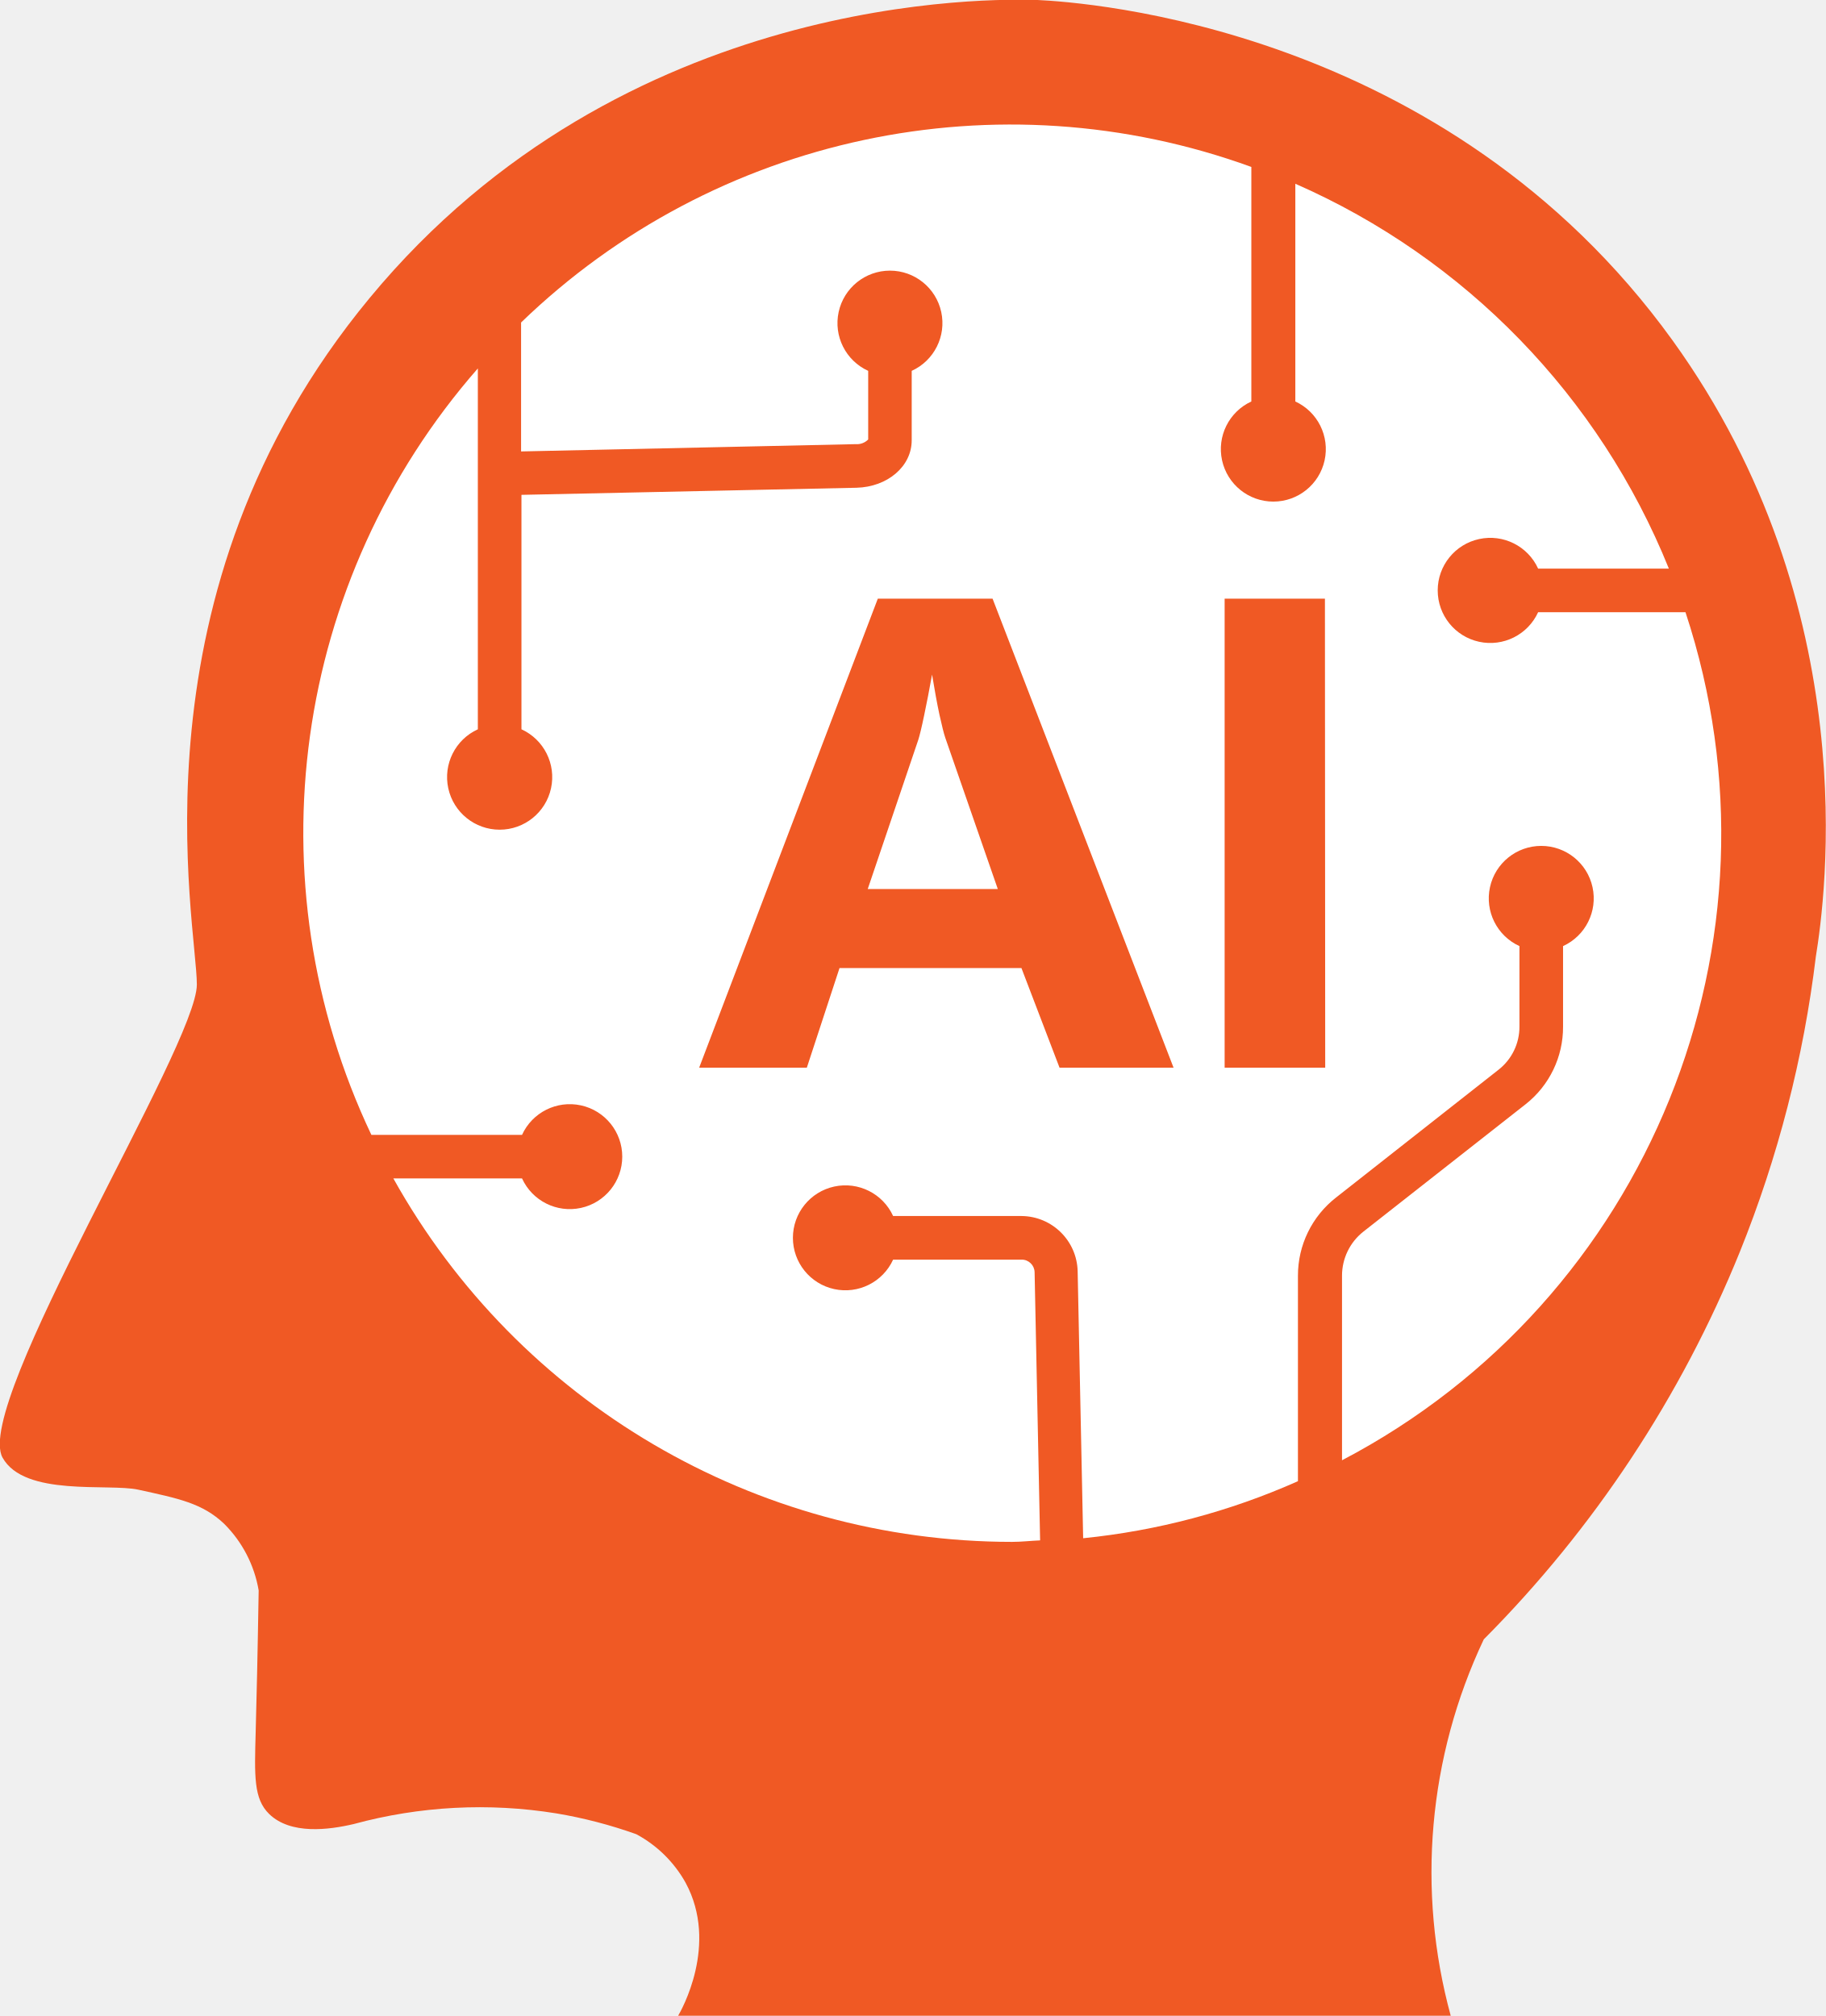
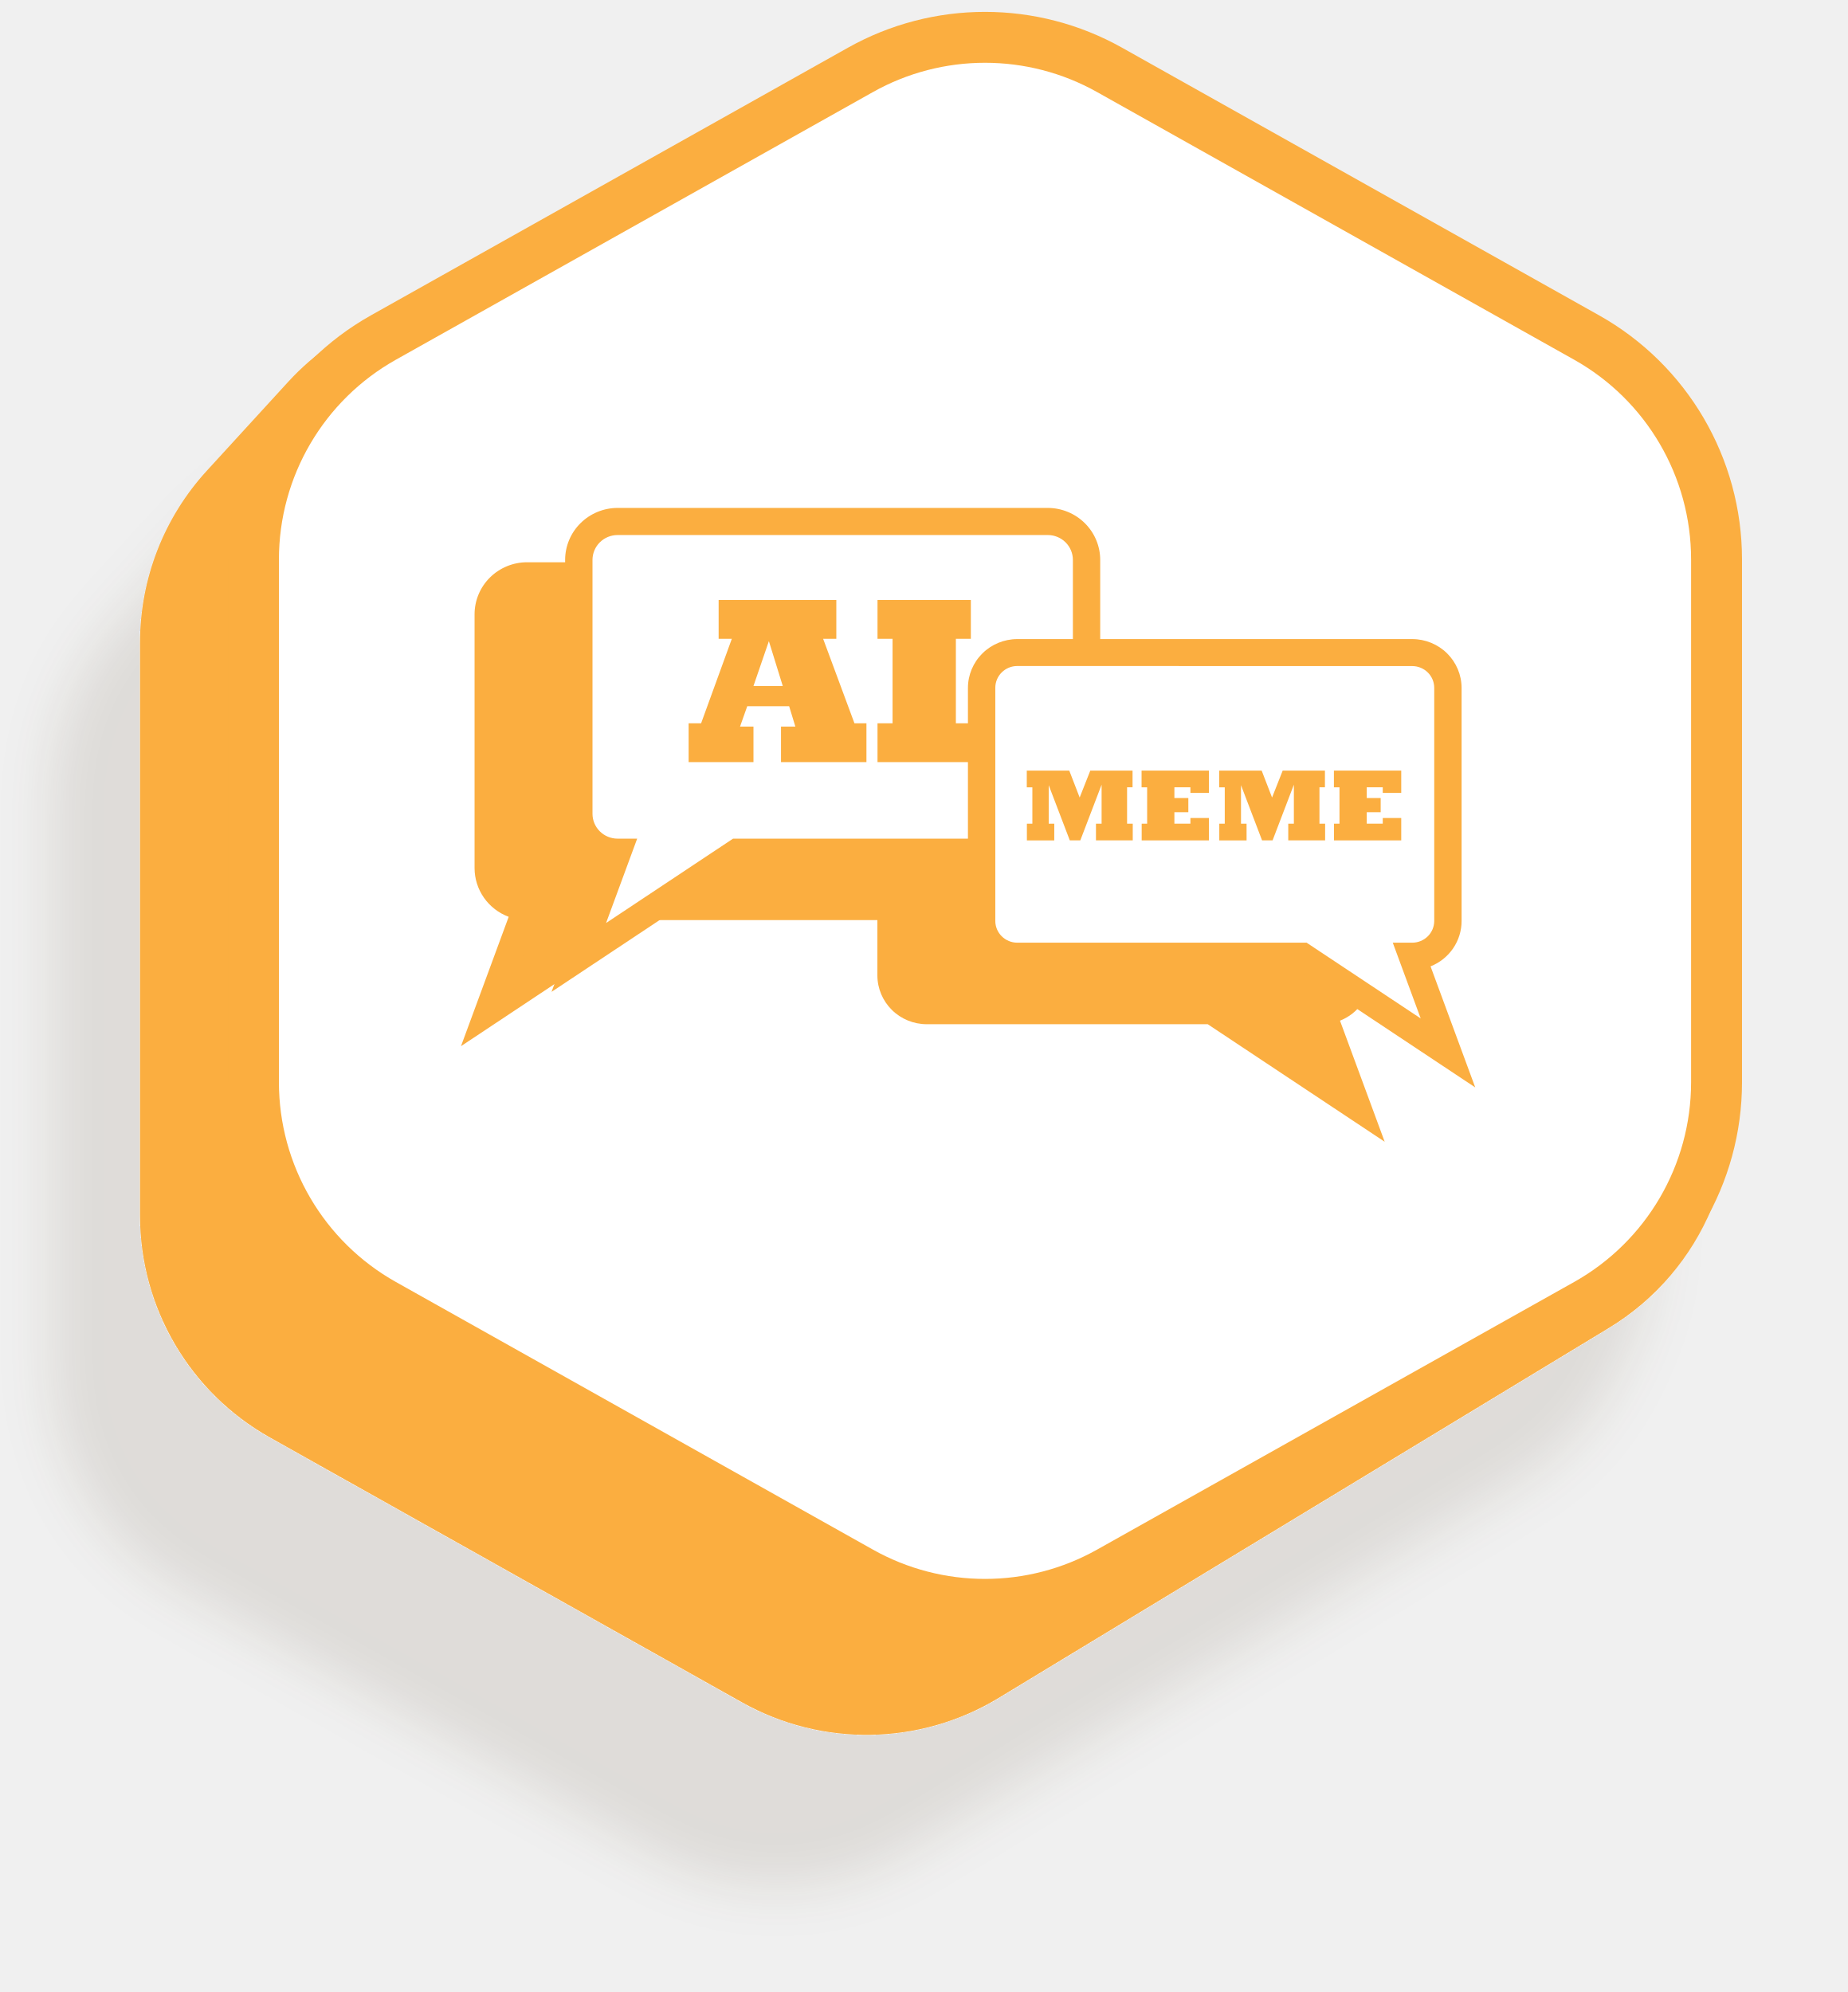
- <svg xmlns="http://www.w3.org/2000/svg" viewBox="0 0 195.52 215.92">
+ <svg xmlns="http://www.w3.org/2000/svg" width="102" height="110" viewBox="0 0 102 110" fill="none">
+   <g filter="url(#filter0_d_397_5680)">
+     <path d="M42.002 9.659C45.883 8.202 50.208 8.531 53.822 10.559L83.149 27.015C86.569 28.933 89.031 32.194 89.942 36.008L95.206 58.054C96.625 63.994 94.045 70.17 88.823 73.337L55.135 93.764C50.801 96.391 45.389 96.483 40.969 94.003L14.908 79.38C10.475 76.892 7.73 72.205 7.73 67.122L7.73 35.486C7.73 31.973 9.046 28.587 11.418 25.996L15.907 21.091C17.402 19.458 19.261 18.201 21.333 17.423L42.002 9.659Z" fill="#FBAE40" />
+     <path d="M47.509 3.859C51.781 1.462 56.992 1.462 61.264 3.859L87.601 18.637C92.034 21.124 94.778 25.811 94.778 30.894L94.778 59.762C94.778 64.845 92.034 69.532 87.601 72.019L61.264 86.796C56.992 89.194 51.781 89.194 47.509 86.796L21.173 72.019C16.74 69.532 13.995 64.845 13.995 59.762L13.995 30.894C13.995 25.811 16.74 21.124 21.173 18.637L47.509 3.859Z" fill="white" stroke="#FBAE40" stroke-width="2.811" />
+   </g>
+   <path d="M54.992 47.938C54.992 48.501 54.766 49.04 54.365 49.438C53.963 49.836 53.418 50.059 52.85 50.059H35.705L26.959 55.87L29.101 50.059C28.533 50.059 27.988 49.836 27.586 49.438C27.184 49.04 26.959 48.501 26.959 47.938V33.918C26.959 33.355 27.184 32.816 27.586 32.418C27.988 32.02 28.533 31.797 29.101 31.797H52.85C53.131 31.797 53.41 31.852 53.67 31.958C53.93 32.065 54.166 32.221 54.365 32.418C54.564 32.615 54.721 32.849 54.829 33.106C54.937 33.364 54.992 33.639 54.992 33.918V47.938Z" fill="#FBAE40" />
+   <path d="M25.453 57.771L28.087 50.627C27.534 50.421 27.058 50.054 26.721 49.574C26.384 49.093 26.204 48.523 26.203 47.938V33.918C26.204 33.157 26.509 32.428 27.052 31.89C27.596 31.352 28.332 31.049 29.1 31.048H52.85C53.618 31.049 54.355 31.352 54.898 31.89C55.441 32.428 55.747 33.157 55.747 33.918V47.938C55.746 48.699 55.441 49.428 54.898 49.966C54.354 50.504 53.618 50.807 52.85 50.808H35.935L25.453 57.771ZM29.1 32.545C28.733 32.545 28.381 32.69 28.12 32.947C27.861 33.205 27.714 33.554 27.714 33.918V47.938C27.714 48.302 27.861 48.651 28.12 48.908C28.381 49.166 28.733 49.311 29.1 49.311H30.181L28.463 53.969L35.475 49.311H52.853C53.22 49.311 53.573 49.166 53.833 48.908C54.093 48.651 54.239 48.302 54.239 47.938V33.918C54.239 33.554 54.093 33.205 53.833 32.947C53.573 32.69 53.22 32.545 52.853 32.545H29.1Z" fill="#FBAE40" />
+   <path d="M36.602 45.084H33.022V42.941H33.711L35.407 38.276H34.679V36.133H41.177V38.276H40.449L42.178 42.941H42.84V45.084H38.123V43.121H38.915L38.572 41.999H36.258L35.861 43.121H36.602V45.084ZM37.453 38.404L36.602 40.882H38.22L37.453 38.404Z" fill="#FBAE40" />
+   <path d="M48.605 45.084H43.451V42.941H44.282V38.276H43.451V36.133H48.605V38.276H47.778V42.941H48.604L48.605 45.084Z" fill="#FBAE40" />
+   <path d="M49.196 53.858C49.197 54.374 49.404 54.868 49.773 55.233C50.141 55.597 50.64 55.803 51.161 55.804H66.911L74.945 61.141L72.981 55.804C73.502 55.803 74.001 55.597 74.369 55.233C74.737 54.868 74.945 54.374 74.945 53.858V40.979C74.945 40.463 74.739 39.968 74.37 39.603C74.002 39.239 73.502 39.034 72.981 39.034H51.164C50.643 39.034 50.143 39.239 49.775 39.603C49.406 39.968 49.199 40.463 49.199 40.979L49.196 53.858Z" fill="#FBAE40" />
+   <path d="M76.454 63.048L66.684 56.558H51.164C50.443 56.556 49.752 56.272 49.242 55.767C48.733 55.262 48.445 54.578 48.444 53.864V40.985C48.445 40.271 48.732 39.587 49.242 39.082C49.752 38.577 50.443 38.293 51.164 38.291H72.981C73.702 38.293 74.393 38.577 74.903 39.082C75.412 39.587 75.699 40.271 75.701 40.985V53.858C75.701 54.398 75.537 54.924 75.232 55.371C74.926 55.817 74.493 56.163 73.987 56.363L76.454 63.048ZM51.164 39.778C50.843 39.779 50.537 39.905 50.31 40.13C50.084 40.354 49.956 40.658 49.955 40.975V53.858C49.956 54.175 50.084 54.479 50.31 54.703C50.537 54.928 50.843 55.054 51.164 55.056H67.144L73.443 59.24L71.901 55.056H72.981C73.301 55.054 73.608 54.928 73.835 54.703C74.061 54.479 74.189 54.175 74.19 53.858V40.979C74.189 40.662 74.061 40.358 73.835 40.134C73.608 39.91 73.301 39.783 72.981 39.782L51.164 39.778Z" fill="#FBAE40" />
+   <path d="M53.21 49.407H51.699V48.484H52.001V46.477H51.693V45.553H54.039L54.613 47.04L55.2 45.553H57.533V46.475H57.231V48.483H57.544V49.405H55.513V48.483H55.824V46.331L54.649 49.405H54.068L52.904 46.358V48.483H53.212L53.21 49.407Z" fill="#FBAE40" />
+   <path d="M61.748 49.407H58.037V48.484H58.339V46.477H58.031V45.553H61.748V46.785H60.727V46.475H59.843V47.068H60.613V47.851H59.843V48.483H60.727V48.171H61.748V49.407Z" fill="#FBAE40" />
+   <path d="M63.829 49.407H62.322V48.484H62.624V46.477H62.316V45.553H64.662L65.236 47.04L65.823 45.553H68.155V46.475H67.853V48.483H68.166V49.405H66.13V48.483H66.44V46.331L65.265 49.405H64.684L63.521 46.358V48.483H63.828L63.829 49.407Z" fill="#FBAE40" />
+   <path d="M72.368 49.407H68.656V48.484H68.959V46.477H68.651V45.553H72.368V46.785H71.348V46.475H70.464V47.068H71.233V47.851H70.464V48.483H71.348V48.171H72.368L72.368 49.407Z" fill="#FBAE40" />
+   <path d="M59.992 44.938C59.992 45.501 59.766 46.04 59.365 46.438C58.963 46.836 58.418 47.059 57.85 47.059H40.705L31.959 52.87L34.101 47.059C33.533 47.059 32.988 46.836 32.586 46.438C32.184 46.04 31.959 45.501 31.959 44.938V30.918C31.959 30.355 32.184 29.816 32.586 29.418C32.988 29.02 33.533 28.797 34.101 28.797H57.85C58.131 28.797 58.41 28.852 58.67 28.958C58.93 29.065 59.166 29.221 59.365 29.418C59.564 29.615 59.721 29.849 59.829 30.106C59.937 30.363 59.992 30.639 59.992 30.918V44.938Z" fill="white" />
+   <path d="M30.453 54.771L33.087 47.627C32.534 47.421 32.058 47.054 31.721 46.574C31.384 46.093 31.204 45.523 31.203 44.938V30.918C31.204 30.157 31.509 29.428 32.053 28.89C32.596 28.352 33.332 28.049 34.1 28.048H57.85C58.618 28.049 59.355 28.352 59.898 28.89C60.441 29.428 60.747 30.157 60.747 30.918V44.938C60.746 45.699 60.441 46.428 59.898 46.966C59.354 47.504 58.618 47.807 57.85 47.808H40.935L30.453 54.771ZM34.1 29.545C33.733 29.545 33.38 29.69 33.12 29.947C32.861 30.205 32.714 30.554 32.714 30.918V44.938C32.714 45.302 32.861 45.651 33.12 45.908C33.38 46.166 33.733 46.311 34.1 46.311H35.181L33.464 50.969L40.475 46.311H57.853C58.22 46.311 58.573 46.166 58.833 45.908C59.093 45.651 59.239 45.302 59.239 44.938V30.918C59.239 30.554 59.093 30.205 58.833 29.947C58.573 29.69 58.22 29.545 57.853 29.545H34.1Z" fill="#FBAE40" />
+   <path d="M41.602 42.084H38.022V39.941H38.711L40.407 35.276H39.679V33.133H46.177V35.276H45.449L47.178 39.941H47.84V42.084H43.123V40.121H43.915L43.572 38.999H41.258L40.861 40.121H41.602V42.084ZM42.453 35.404L41.602 37.882H43.22L42.453 35.404Z" fill="#FBAE40" />
+   <path d="M53.605 42.084H48.451V39.941H49.282V35.276H48.451V33.133H53.605V35.276H52.778V39.941H53.604L53.605 42.084Z" fill="#FBAE40" />
+   <path d="M54.196 50.858C54.197 51.374 54.404 51.868 54.773 52.233C55.141 52.597 55.64 52.803 56.161 52.804H71.911L79.945 58.141L77.981 52.804C78.502 52.803 79.001 52.597 79.369 52.233C79.737 51.868 79.945 51.374 79.945 50.858V37.979C79.945 37.463 79.739 36.968 79.37 36.603C79.002 36.239 78.502 36.034 77.981 36.034H56.164C55.643 36.034 55.143 36.239 54.775 36.603C54.406 36.968 54.199 37.463 54.199 37.979L54.196 50.858Z" fill="white" />
+   <path d="M81.454 60.048L71.684 53.558H56.164C55.443 53.556 54.752 53.272 54.242 52.767C53.733 52.262 53.445 51.578 53.444 50.864V37.985C53.445 37.271 53.732 36.587 54.242 36.082C54.752 35.577 55.443 35.293 56.164 35.291H77.981C78.702 35.293 79.393 35.577 79.903 36.082C80.412 36.587 80.699 37.271 80.701 37.985V50.858C80.701 51.398 80.537 51.924 80.232 52.371C79.926 52.817 79.493 53.163 78.987 53.363L81.454 60.048ZM56.164 36.778C55.843 36.779 55.537 36.905 55.31 37.13C55.084 37.354 54.956 37.658 54.955 37.975V50.858C54.956 51.175 55.084 51.479 55.31 51.703C55.537 51.928 55.843 52.054 56.164 52.056H72.144L78.443 56.24L76.901 52.056H77.981C78.301 52.054 78.608 51.928 78.835 51.703C79.061 51.479 79.189 51.175 79.19 50.858V37.979C79.189 37.662 79.061 37.358 78.835 37.134C78.608 36.91 78.301 36.783 77.981 36.782L56.164 36.778Z" fill="#FBAE40" />
+   <path d="M58.21 46.407H56.699V45.484H57.001V43.477H56.693V42.553H59.039L59.613 44.04L60.2 42.553H62.533V43.475H62.231V45.483H62.544V46.405H60.513V45.483H60.824V43.331L59.649 46.405H59.068L57.904 43.358V45.483H58.212L58.21 46.407Z" fill="#FBAE40" />
+   <path d="M66.748 46.407H63.037V45.484H63.339V43.477H63.031V42.553H66.748V43.785H65.728V43.475H64.843V44.068H65.613V44.851H64.843V45.483H65.728V45.171H66.748V46.407Z" fill="#FBAE40" />
+   <path d="M68.829 46.407H67.322V45.484H67.624V43.477H67.316V42.553H69.662L70.236 44.04L70.823 42.553H73.155V43.475H72.853V45.483H73.166V46.405H71.13V45.483H71.44V43.331L70.265 46.405H69.684L68.521 43.358V45.483H68.828L68.829 46.407Z" fill="#FBAE40" />
+   <path d="M77.368 46.407H73.656V45.484H73.959V43.477H73.651V42.553H77.368V43.785H76.348V43.475H75.464V44.068H76.233V44.851H75.464V45.483H76.348V45.171H77.368L77.368 46.407Z" fill="#FBAE40" />
  <defs>
-     <style>.cls-1{fill:#f05924;}.cls-2{fill:#fff;}</style>
+     <filter id="filter0_d_397_5680" x="1.66893e-05" y="0" width="101.027" height="109.261" filterUnits="userSpaceOnUse" color-interpolation-filters="sRGB">
+       <feFlood flood-opacity="0" result="BackgroundImageFix" />
+       <feColorMatrix in="SourceAlpha" type="matrix" values="0 0 0 0 0 0 0 0 0 0 0 0 0 0 0 0 0 0 127 0" result="hardAlpha" />
+       <feOffset dx="-4.919" dy="8.433" />
+       <feGaussianBlur stdDeviation="1.406" />
+       <feComposite in2="hardAlpha" operator="out" />
+       <feColorMatrix type="matrix" values="0 0 0 0 0.257 0 0 0 0 0.165 0 0 0 0 0.034 0 0 0 0.1 0" />
+       <feBlend mode="normal" in2="BackgroundImageFix" result="effect1_dropShadow_397_5680" />
+       <feBlend mode="normal" in="SourceGraphic" in2="effect1_dropShadow_397_5680" result="shape" />
+     </filter>
  </defs>
-   <g id="Layer_2" data-name="Layer 2">
-     <g id="Layer_1-2" data-name="Layer 1">
-       <path class="cls-1" d="M21.08,105.45c0-6.51-7.65-41.93,18.5-73.53C66.79-1,106.53-.14,111.1,0c5,.24,43.71,2.78,68,36.45,20.71,28.72,16.35,59.82,15.35,66a124.55,124.55,0,0,1-8.14,31.63,125.81,125.81,0,0,1-27.42,41.5,58.33,58.33,0,0,0-3.54,40.31H72.62c.29-.49,4.38-7.62.8-14.24a13.17,13.17,0,0,0-5.28-5.2,50,50,0,0,0-8.56-2.23,51.4,51.4,0,0,0-21.7,1.14c-2.67.63-6.75,1.16-9.05-1.07-1.68-1.63-1.58-4.06-1.45-8.8.09-3.21.21-8.37.32-15.15A13.19,13.19,0,0,0,24,163.2c-2.33-2.21-4.9-2.71-9.19-3.65-3.19-.7-12.2.79-14.54-3.44C-2.91,150.32,21.08,112,21.08,105.45Z" />
-       <path class="cls-2" d="M180.46,65.57H164.71a5.63,5.63,0,1,1,0-4.67h14a76.1,76.1,0,0,0-40-41.22V43A5.62,5.62,0,1,1,134,43V17.88a75.42,75.42,0,0,0-78.2,16.66V48.35l35.82-.78a1.7,1.7,0,0,0,1.35-.5V39.72a5.62,5.62,0,1,1,4.66,0v7.44c0,2.8-2.6,5-5.92,5.08L55.84,53V78.11a5.63,5.63,0,1,1-4.67,0V39.46a75.49,75.49,0,0,0-11.4,82.09H55.9a5.62,5.62,0,1,1,0,4.66H42.12a75.86,75.86,0,0,0,66.26,38.93c1,0,2-.12,3-.16l-.59-28.74a1.38,1.38,0,0,0-1.37-1.33H95.64a5.62,5.62,0,1,1,0-4.67H109.4a6.06,6.06,0,0,1,6,5.91l.59,28.6a75.1,75.1,0,0,0,23-6.11v-22a10.59,10.59,0,0,1,4.08-8.38l17.39-13.68a5.83,5.83,0,0,0,2.25-4.62v-8.63a5.62,5.62,0,1,1,4.67,0v8.63a10.51,10.51,0,0,1-4,8.3L146,131.91a6,6,0,0,0-2.29,4.71V156.4a75.72,75.72,0,0,0,36.78-90.83Zm-67,48.78-4.08-10.67H89.9l-3.5,10.67H74.87L94,64.12h12.29l19.38,50.23Zm28.45,0H131.14V64.12h10.74ZM100.6,76.54c-.25-1.16-.51-2.59-.79-4.29-.29,1.63-.58,3.08-.85,4.38s-.48,2.15-.62,2.59l-5.42,16h13.93L101.22,79C101.06,78.53,100.86,77.71,100.6,76.54Z" />
-     </g>
-   </g>
</svg>
